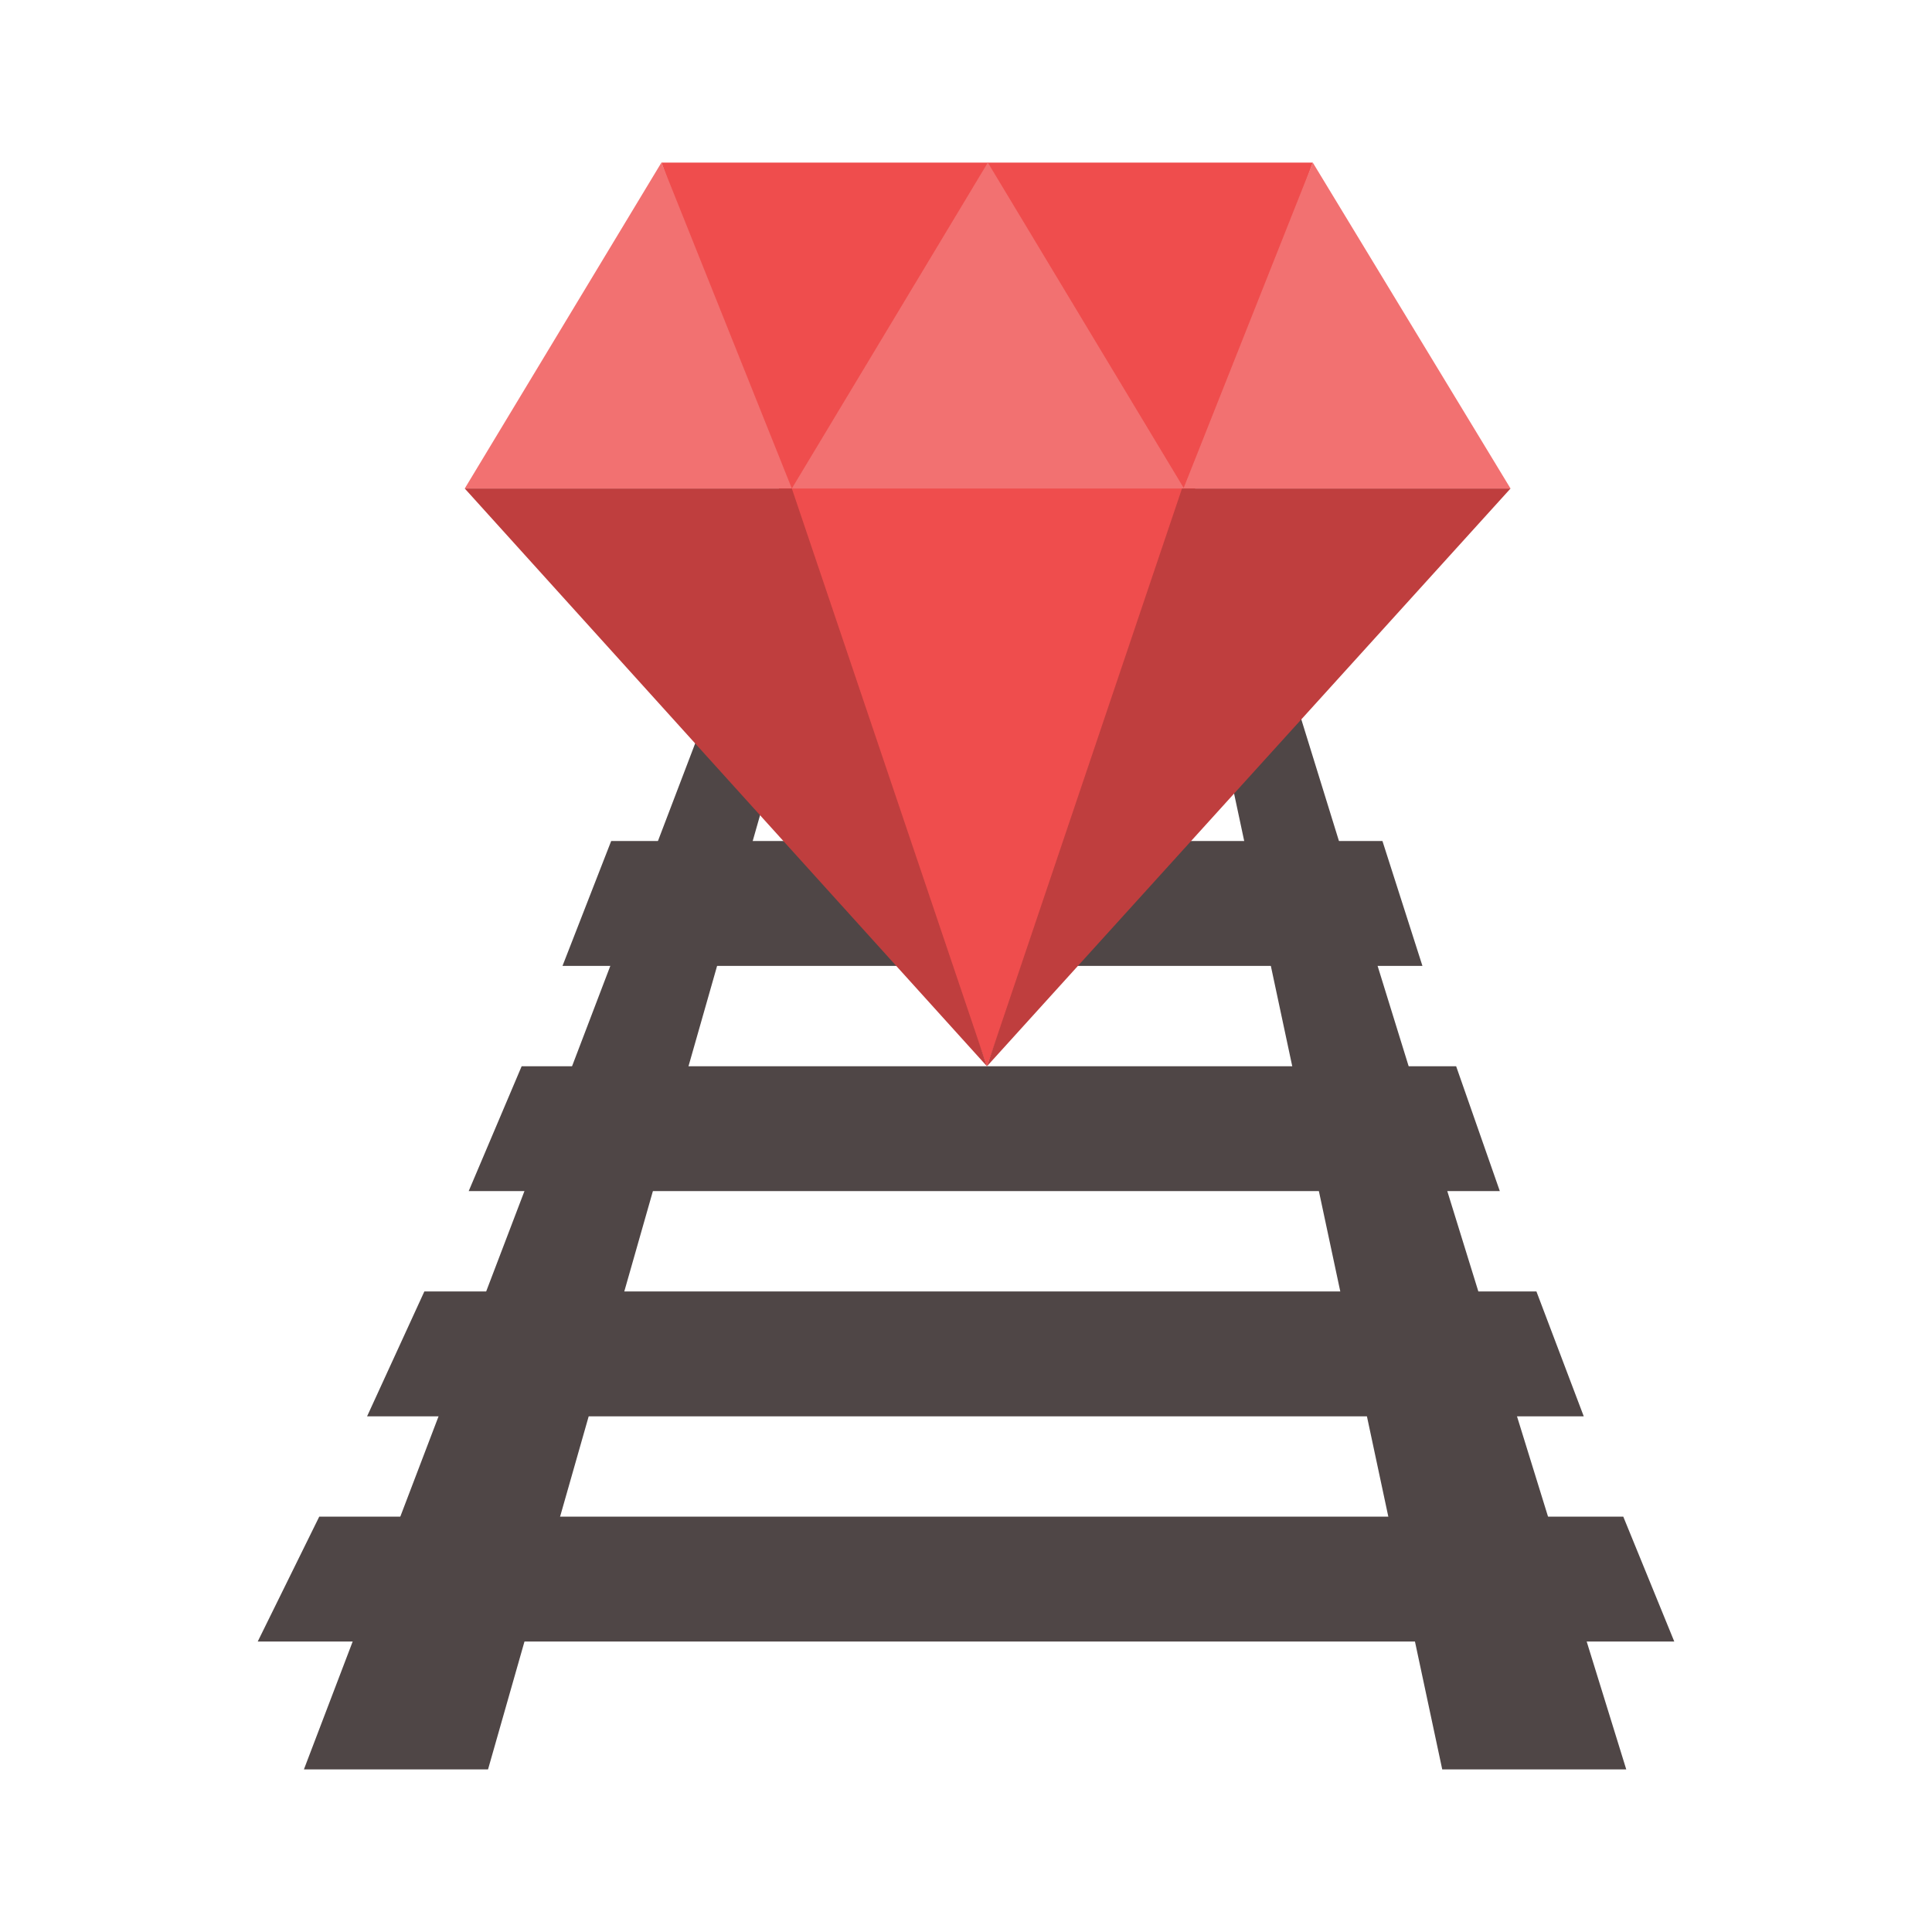
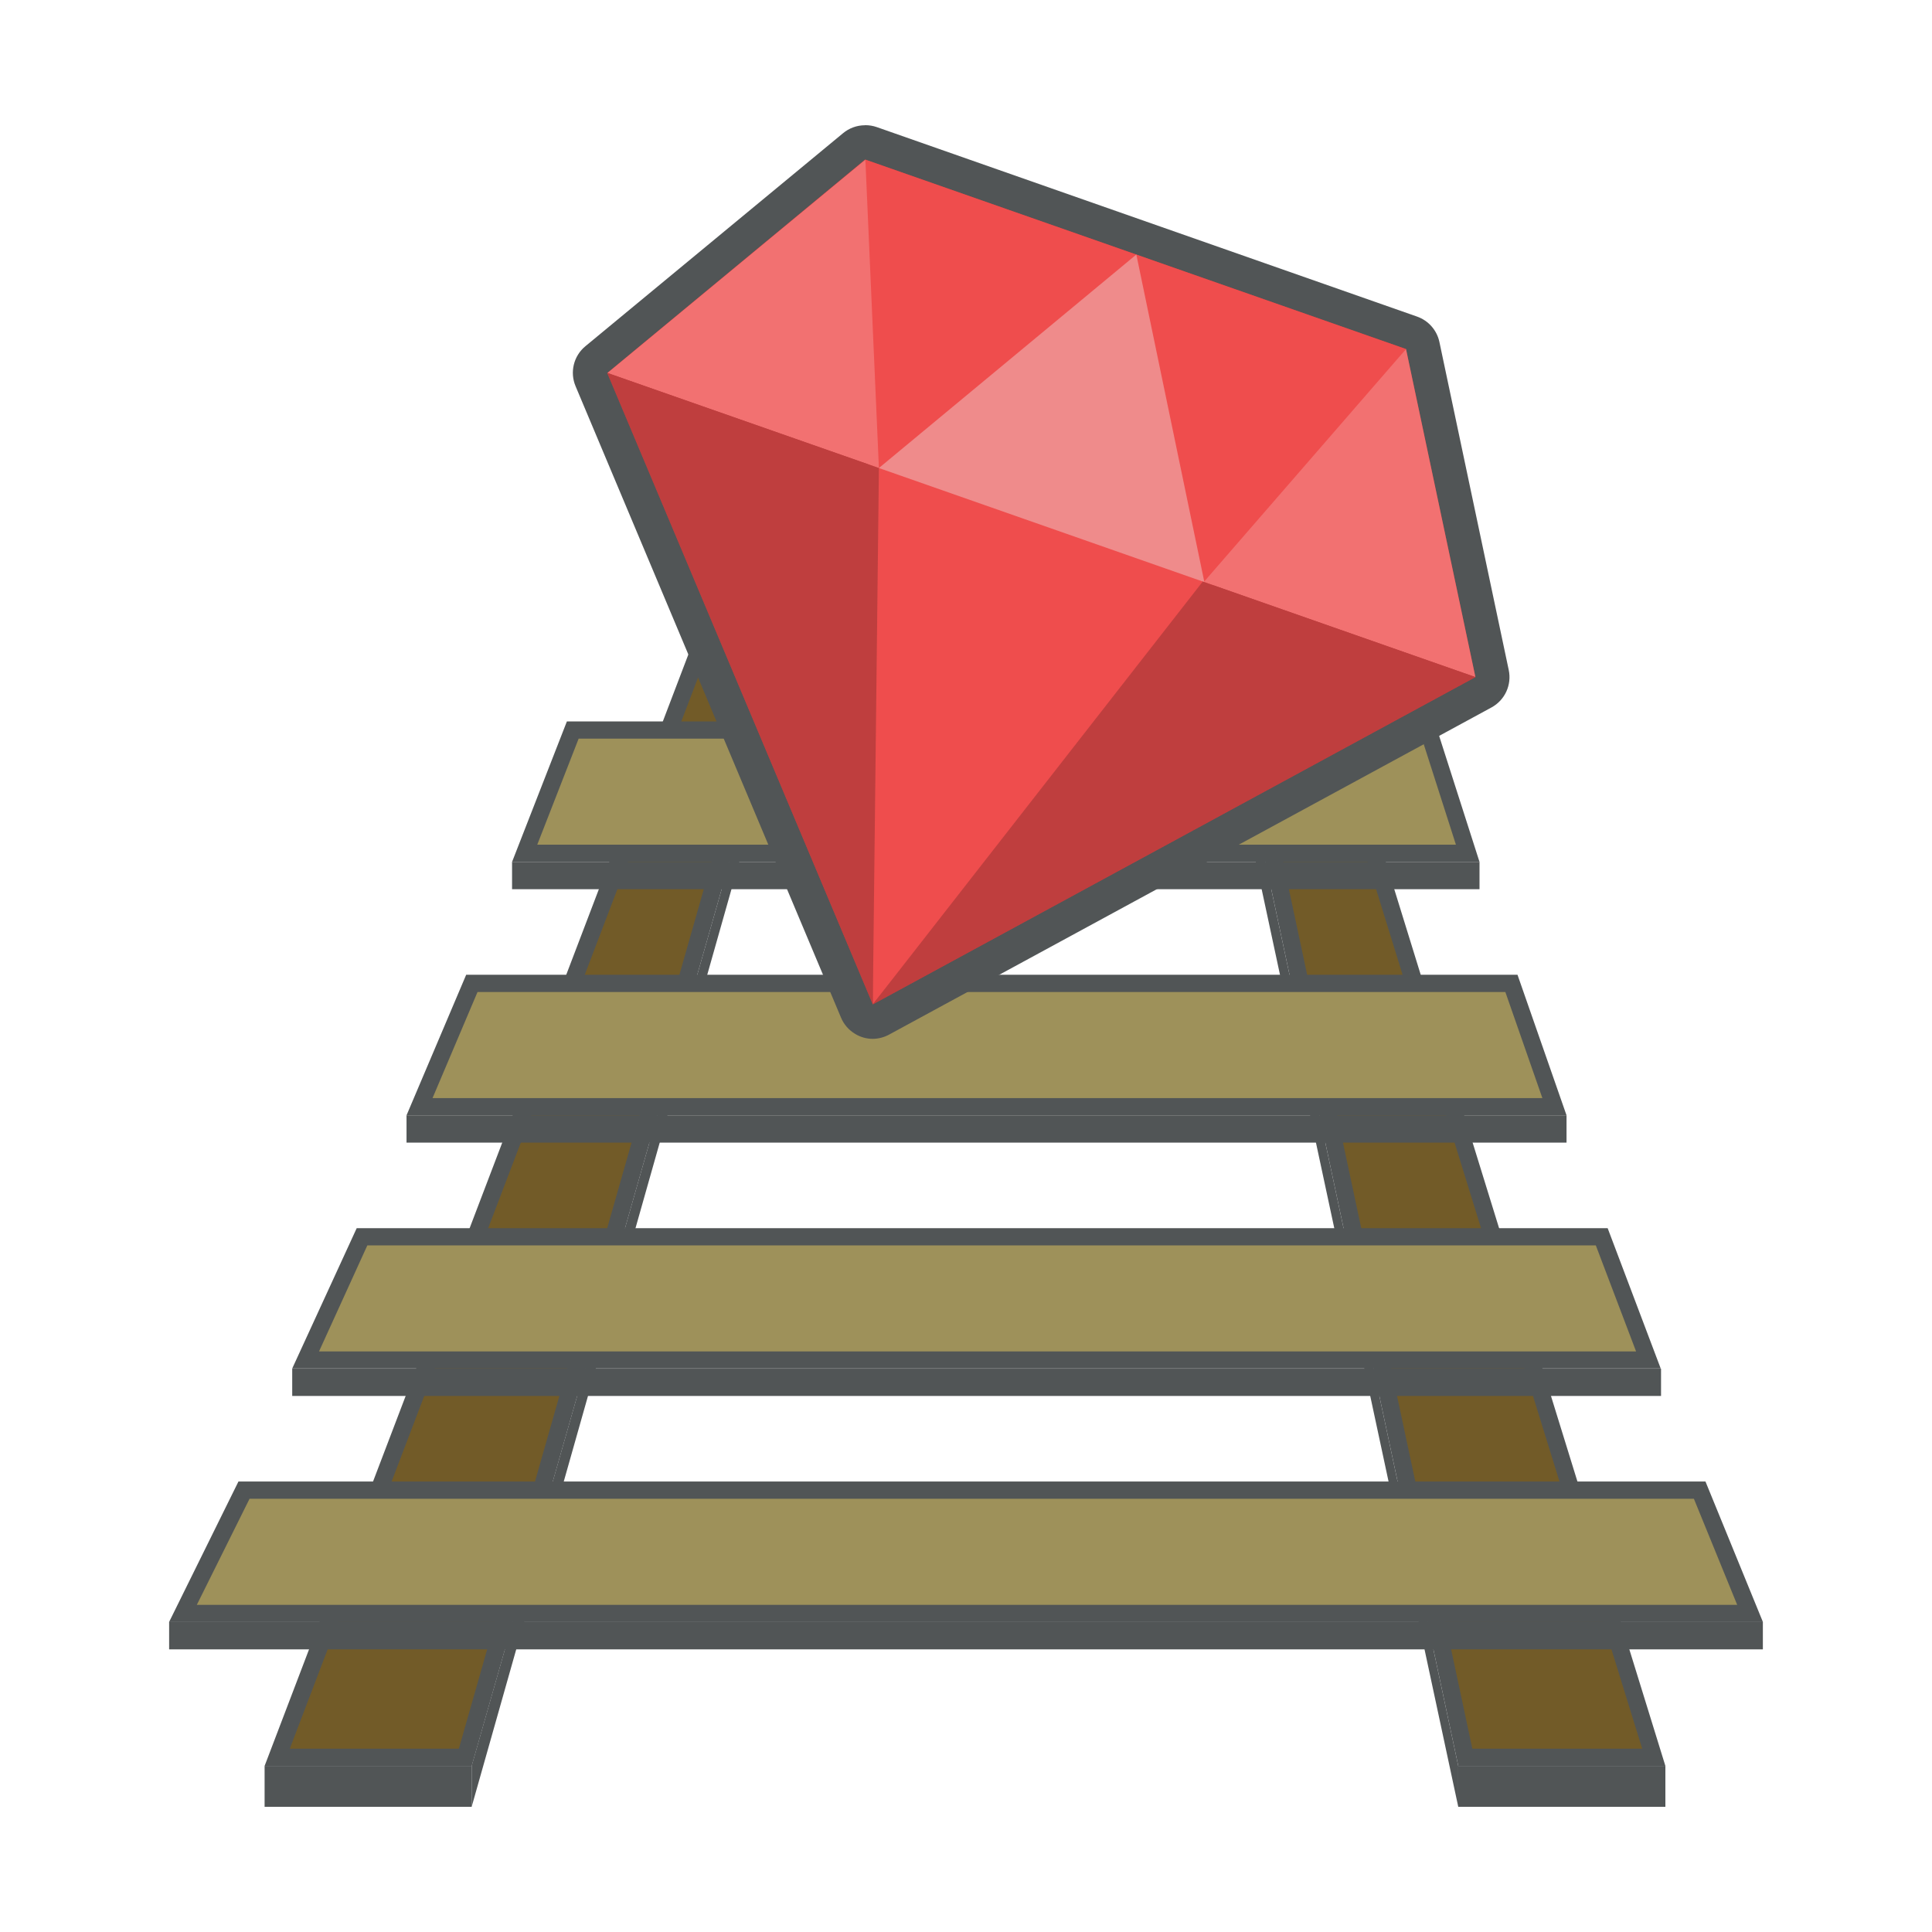
- <svg xmlns="http://www.w3.org/2000/svg" id="レイヤー_1" data-name="レイヤー 1" viewBox="0 0 200 200">
+ <svg xmlns="http://www.w3.org/2000/svg" id="materials" viewBox="0 0 240 240">
  <defs>
-     <style>.cls-1{fill:#4f4646;}.cls-2{fill:#ef4d4d;}.cls-3{fill:#f27171;}.cls-4{fill:#bf3e3e;}</style>
+     <style>.cls-1{fill:#515556;}.cls-2{fill:#725b28;}.cls-3{fill:#9e915a;}.cls-4{fill:#bf3e3e;}.cls-5{fill:#ef4d4d;}.cls-6{fill:#f27171;}.cls-7{fill:#ef8b8b;}</style>
  </defs>
-   <polygon class="cls-1" points="50.52 183.17 31.46 183.17 74.17 71.17 82.45 71.17 50.52 183.17" />
-   <polygon class="cls-1" points="168.35 183.17 149.3 183.17 125.41 71.17 133.69 71.17 168.35 183.17" />
-   <polygon class="cls-1" points="147.25 99.99 58.23 99.99 63.27 87.06 143.11 87.06 147.25 99.99" />
-   <polygon class="cls-1" points="155.26 123.3 48.52 123.3 54 110.38 150.74 110.38 155.26 123.3" />
-   <polygon class="cls-1" points="163.95 146.62 38 146.62 43.93 133.69 159.05 133.69 163.95 146.62" />
-   <polygon class="cls-1" points="173.32 169.93 26.68 169.93 33.05 157 168.04 157 173.32 169.93" />
-   <polygon class="cls-2" points="68.47 16.83 135.9 16.83 102.17 110.38 68.47 16.83" />
-   <polygon class="cls-3" points="68.47 16.83 48.11 50.57 81.97 50.57 68.47 16.83" />
-   <polygon class="cls-3" points="135.9 16.83 122.51 50.57 156.37 50.57 135.9 16.83" />
-   <polygon class="cls-3" points="102.26 16.83 81.97 50.57 122.57 50.57 102.26 16.83" />
-   <polygon class="cls-4" points="48.11 50.57 102.17 110.38 81.97 50.57 48.11 50.57" />
-   <polygon class="cls-4" points="156.37 50.57 102.17 110.38 122.36 50.57 156.37 50.57" />
+   <polygon class="cls-1" points="58.59 219.37 58.59 224.45 102.32 70.01 101.71 68.16 58.59 219.37" />
+   <polygon class="cls-1" points="181.15 219.37 181.15 224.45 148.06 70.01 148.9 68.16 181.15 219.37" />
+   <polygon class="cls-2" points="34.42 218.3 91.26 69.23 100.29 69.23 57.79 218.3 34.42 218.3" />
+   <path class="cls-1" d="M98.87,70.3,57,217.23H36L92,70.3h6.87m2.84-2.14H90.52L32.87,219.37H58.6Z" />
+   <polygon class="cls-2" points="182.02 218.3 150.22 69.23 159.3 69.23 205.43 218.3 182.02 218.3" />
+   <path class="cls-1" d="M158.51,70.3,204,217.23h-21.1L151.54,70.3h7m1.58-2.14H148.9l32.25,151.21h25.73Z" />
+   <polygon class="cls-3" points="65.18 106 71.15 90.69 177.42 90.69 182.33 106 65.18 106" />
+   <path class="cls-1" d="M176.64,91.76l4.22,13.17H66.74l5.14-13.17H176.64m1.56-2.14H70.42l-6.81,17.45H183.79Z" />
+   <polygon class="cls-3" points="52.11 137.48 58.61 122.16 187.74 122.16 193.09 137.48 52.11 137.48" />
+   <path class="cls-1" d="M187,123.23l4.6,13.18H53.73l5.59-13.18H187m1.51-2.14H57.91L50.5,138.55H194.6Z" />
+   <polygon class="cls-3" points="37.97 168.95 44.99 153.64 198.97 153.64 204.78 168.95 37.97 168.95" />
+   <path class="cls-1" d="M198.24,154.71l5,13.17H39.63l6-13.17H198.24m1.47-2.14H44.31L36.3,170h170Z" />
+   <polygon class="cls-3" points="22.73 200.43 30.29 185.11 211.14 185.11 217.4 200.43 22.73 200.43" />
+   <path class="cls-1" d="M210.42,186.18l5.38,13.18H24.45L31,186.18H210.42m1.44-2.14H29.62L21,201.5H219Z" />
+   <rect class="cls-1" x="21.01" y="201.5" width="197.98" height="3.39" />
+   <rect class="cls-1" x="36.3" y="170.02" width="170.04" height="3.39" />
+   <rect class="cls-1" x="50.5" y="138.55" width="144.1" height="3.39" />
+   <rect class="cls-1" x="63.61" y="107.07" width="120.18" height="3.39" />
+   <rect class="cls-1" x="32.87" y="219.37" width="25.72" height="5.08" />
+   <rect class="cls-1" x="181.15" y="219.37" width="25.73" height="5.08" />
+   <path class="cls-4" d="M108.43,126.9a2.16,2.16,0,0,1-.71-.12,2.22,2.22,0,0,1-1.27-1.19l-33-78.43a2.15,2.15,0,0,1,.61-2.48l32.05-26.5a2.14,2.14,0,0,1,2.07-.37l67.16,23.53a2.16,2.16,0,0,1,1.39,1.58l8.61,40.74A2.15,2.15,0,0,1,184.3,86l-74.85,40.65A2.18,2.18,0,0,1,108.43,126.9Z" />
+   <path class="cls-1" d="M107.5,19.83l67.16,23.53,8.62,40.75-74.85,40.65h0l-33-78.42,32-26.5m0-4.28a4.26,4.26,0,0,0-2.72,1L72.73,43a4.28,4.28,0,0,0-1.22,5l32.95,78.38a4.25,4.25,0,0,0,1.78,2.06,4.19,4.19,0,0,0,2.19.61,4.36,4.36,0,0,0,2-.52l74.85-40.65a4.28,4.28,0,0,0,2.14-4.65l-8.61-40.74a4.29,4.29,0,0,0-2.77-3.16L108.92,15.79A4.37,4.37,0,0,0,107.5,15.55Z" />
+   <polygon class="cls-5" points="107.5 19.83 174.66 43.36 108.42 124.76 107.5 19.83" />
+   <polygon class="cls-6" points="107.5 19.83 75.46 46.33 109.18 58.14 107.5 19.83" />
+   <polygon class="cls-6" points="174.66 43.36 149.55 72.29 183.28 84.11 174.66 43.36" />
+   <polygon class="cls-7" points="141.16 31.62 109.18 58.14 149.61 72.31 141.16 31.62" />
+   <polygon class="cls-4" points="75.46 46.33 108.42 124.76 109.18 58.14 75.46 46.33" />
+   <polygon class="cls-4" points="183.28 84.11 108.42 124.76 149.41 72.24 183.28 84.11" />
</svg>
